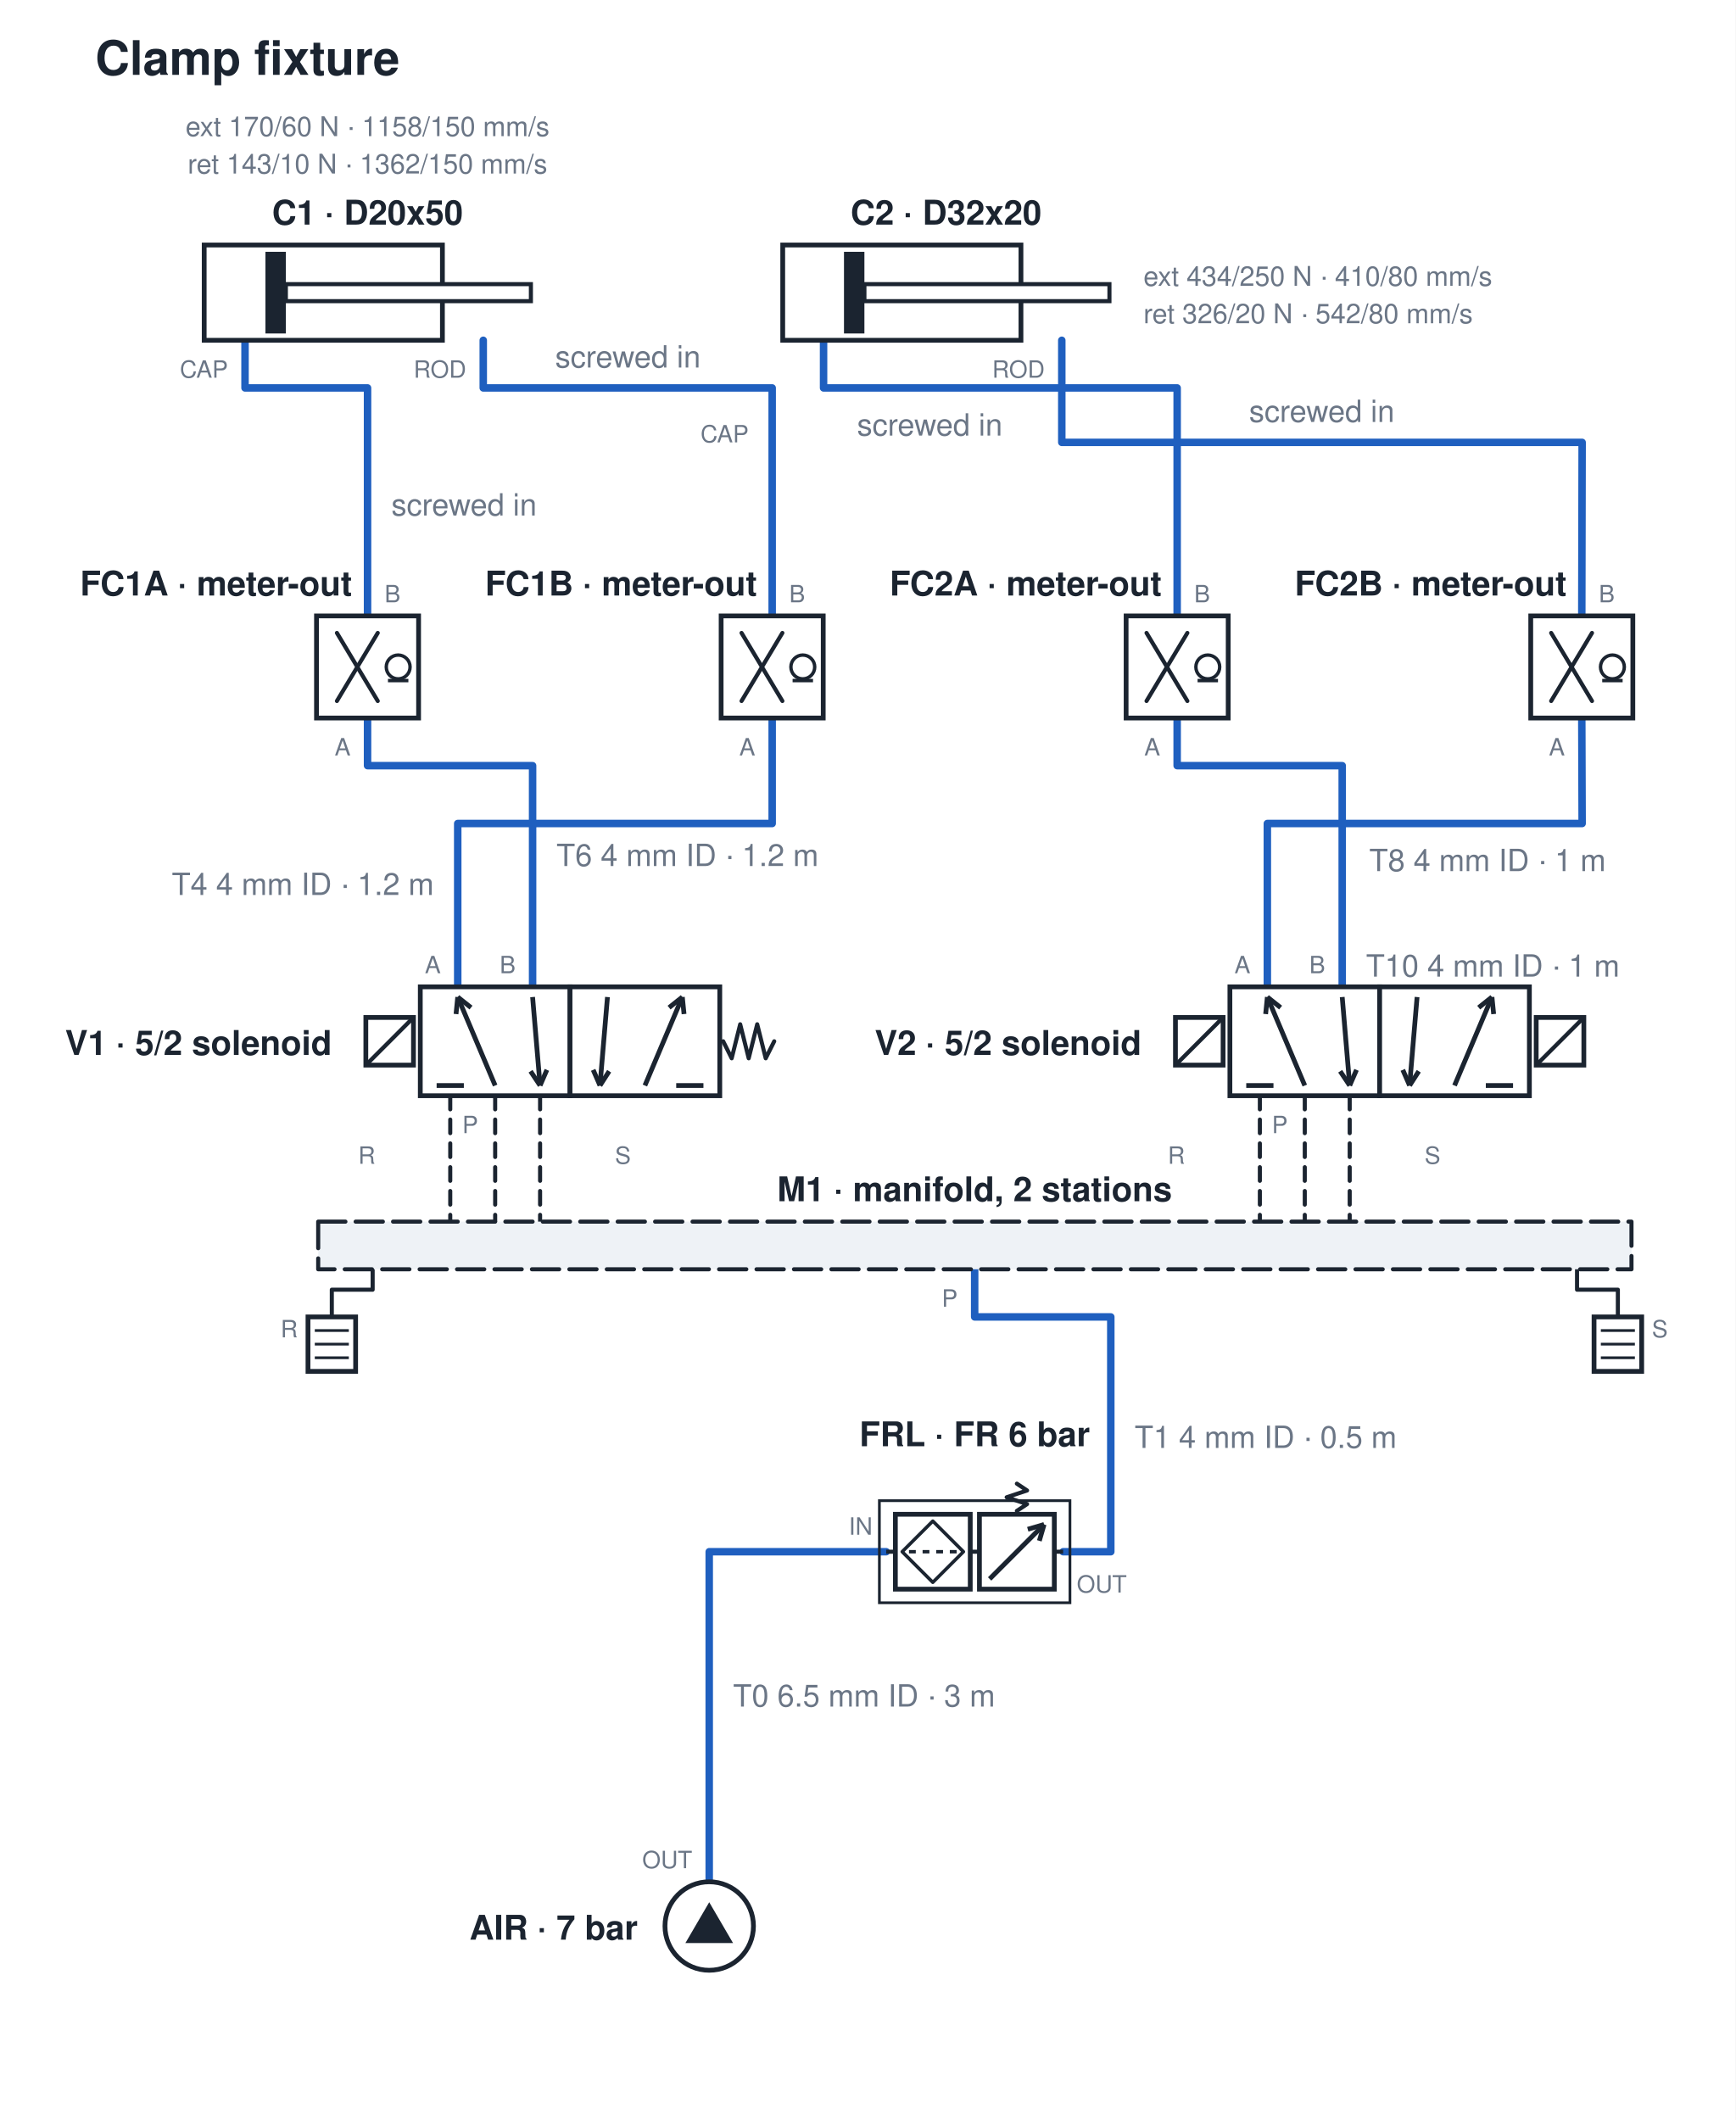
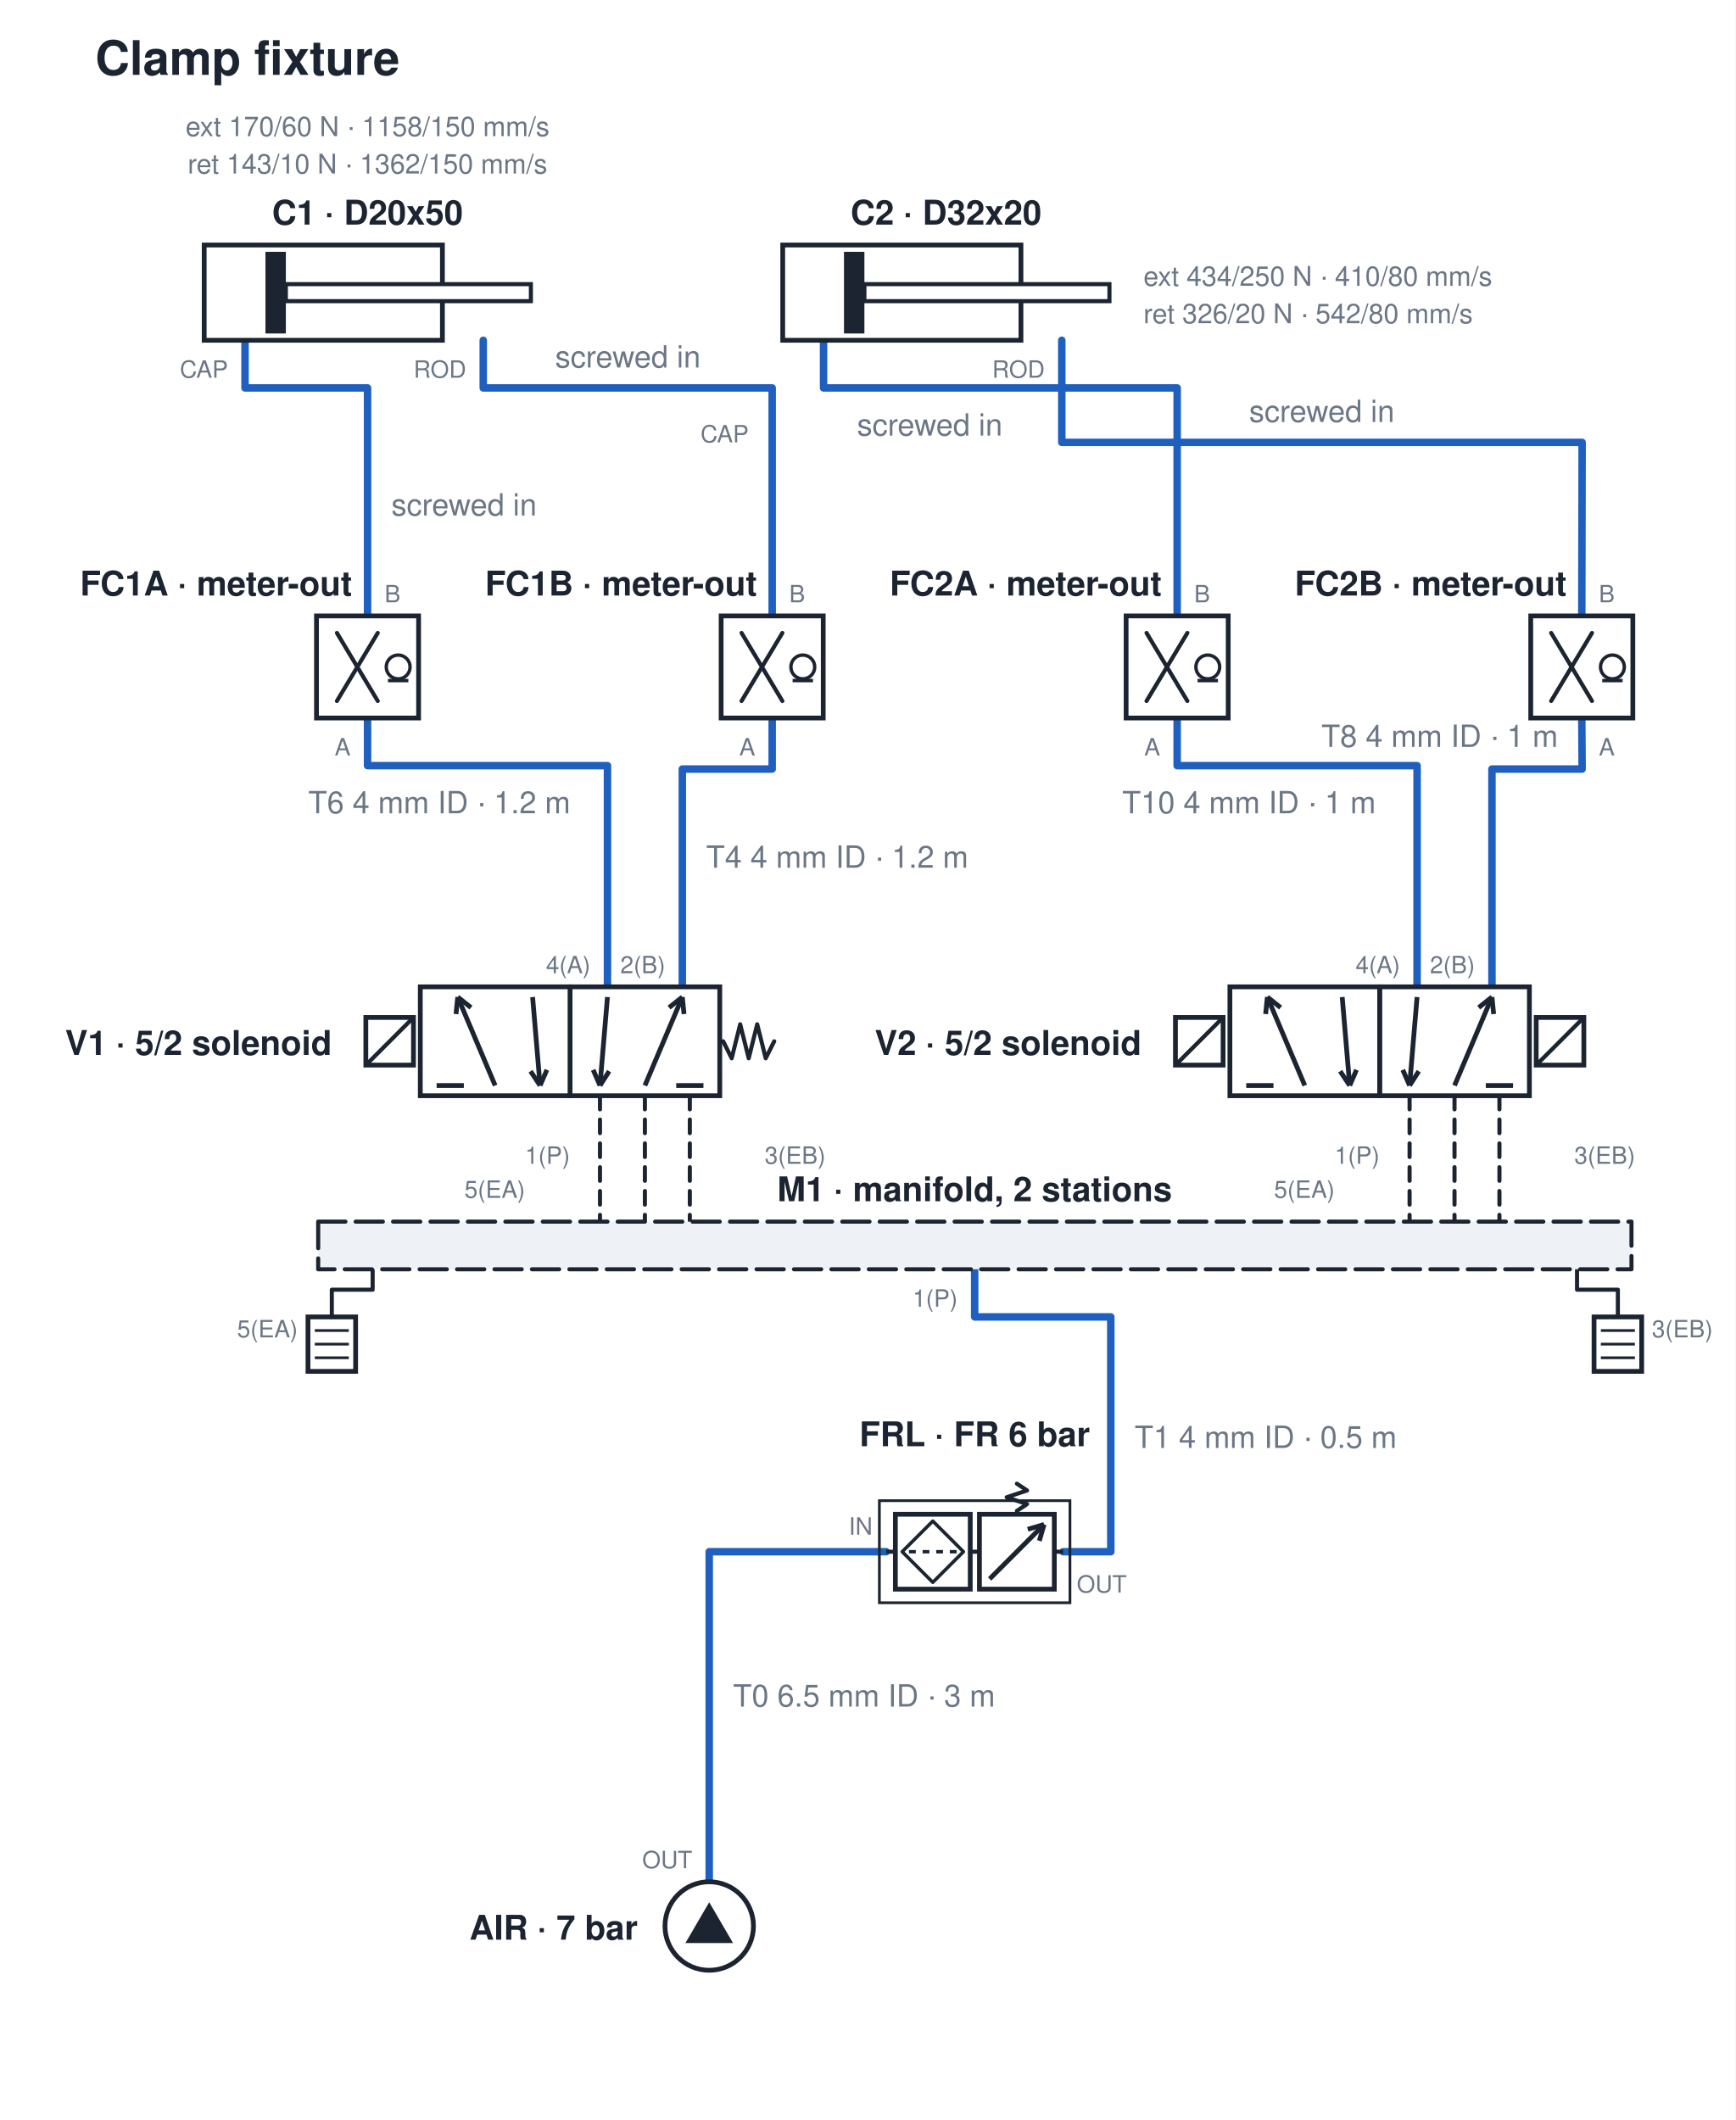
<svg xmlns="http://www.w3.org/2000/svg" width="510" height="623" viewBox="0 0 510 623" font-family="IBM Plex Sans, Helvetica, Arial, sans-serif" class="harness">
  <rect width="100%" height="100%" fill="#ffffff" />
  <g class="title">
    <text x="28.0" y="22.0" font-size="14" fill="#1b2430" font-weight="700">Clamp fixture</text>
  </g>
  <g class="tube" data-kind="tube" data-id="T0">
    <polyline class="tube" points="208.4,553.0 208.4,539.0 208.4,456.0 260.4,456.0" fill="none" stroke="#1f5fbf" stroke-width="2.2" stroke-linejoin="round" stroke-linecap="round" />
    <rect class="halo" x="213.4" y="492.5" width="86.3" height="13.0" rx="2" fill="#ffffff" fill-opacity="0.9" stroke="none" />
    <text class="label" x="215.4" y="501.5" font-size="9" fill="#6b7686" text-anchor="start">T0  6.5 mm ID · 3 m</text>
  </g>
  <g class="tube" data-kind="tube" data-id="T1">
    <polyline class="tube" points="312.4,456.0 326.4,456.0 326.4,387.0 286.4,387.0 286.4,373.0" fill="none" stroke="#1f5fbf" stroke-width="2.2" stroke-linejoin="round" stroke-linecap="round" />
    <rect class="halo" x="331.4" y="416.5" width="86.3" height="13.0" rx="2" fill="#ffffff" fill-opacity="0.9" stroke="none" />
    <text class="label" x="333.4" y="425.5" font-size="9" fill="#6b7686" text-anchor="start">T1  4 mm ID · 0.5 m</text>
  </g>
  <g class="tube" data-kind="tube" data-id="T4">
-     <polyline class="tube" points="134.5,290.0 134.5,276.0 134.5,242.0 226.9,242.0 226.9,211.0" fill="none" stroke="#1f5fbf" stroke-width="2.2" stroke-linejoin="round" stroke-linecap="round" />
-     <rect class="halo" x="43.2" y="254.0" width="86.3" height="13.0" rx="2" fill="#ffffff" fill-opacity="0.9" stroke="none" />
-     <text class="label" x="127.5" y="263.0" font-size="9" fill="#6b7686" text-anchor="end">T4  4 mm ID · 1.2 m</text>
+     <polyline class="tube" points="200.5,290.0 200.5,276.0 200.5,226.0 226.9,226.0 226.9,211.0" fill="none" stroke="#1f5fbf" stroke-width="2.2" stroke-linejoin="round" stroke-linecap="round" />
+     <rect class="halo" x="205.5" y="246.0" width="86.3" height="13.0" rx="2" fill="#ffffff" fill-opacity="0.9" stroke="none" />
+     <text class="label" x="207.5" y="255.0" font-size="9" fill="#6b7686" text-anchor="start">T4  4 mm ID · 1.2 m</text>
  </g>
  <g class="tube" data-kind="tube" data-id="J5">
    <polyline class="tube" points="226.9,181.0 226.9,114.0 142.0,114.0 142.0,100.0" fill="none" stroke="#1f5fbf" stroke-width="2.2" stroke-linejoin="round" stroke-linecap="round" />
    <rect class="halo" x="159.6" y="99.0" width="49.8" height="13.0" rx="2" fill="#ffffff" fill-opacity="0.9" stroke="none" />
    <text class="label" x="184.5" y="108.0" font-size="9" fill="#6b7686" text-anchor="middle">screwed in</text>
  </g>
  <g class="tube" data-kind="tube" data-id="T6">
-     <polyline class="tube" points="156.5,290.0 156.5,276.0 156.5,225.0 108.0,225.0 108.0,211.0" fill="none" stroke="#1f5fbf" stroke-width="2.2" stroke-linejoin="round" stroke-linecap="round" />
-     <rect class="halo" x="161.5" y="245.5" width="86.3" height="13.0" rx="2" fill="#ffffff" fill-opacity="0.9" stroke="none" />
-     <text class="label" x="163.5" y="254.5" font-size="9" fill="#6b7686" text-anchor="start">T6  4 mm ID · 1.2 m</text>
+     <polyline class="tube" points="178.5,290.0 178.5,276.0 178.5,225.0 108.0,225.0 108.0,211.0" fill="none" stroke="#1f5fbf" stroke-width="2.2" stroke-linejoin="round" stroke-linecap="round" />
+     <rect class="halo" x="86.0" y="230.0" width="86.3" height="13.0" rx="2" fill="#ffffff" fill-opacity="0.9" stroke="none" />
+     <text class="label" x="129.1" y="239.0" font-size="9" fill="#6b7686" text-anchor="middle">T6  4 mm ID · 1.2 m</text>
  </g>
  <g class="tube" data-kind="tube" data-id="J7">
    <polyline class="tube" points="108.0,181.0 108.0,114.0 72.0,114.0 72.0,100.0" fill="none" stroke="#1f5fbf" stroke-width="2.2" stroke-linejoin="round" stroke-linecap="round" />
    <rect class="halo" x="113.0" y="142.5" width="49.8" height="13.0" rx="2" fill="#ffffff" fill-opacity="0.9" stroke="none" />
    <text class="label" x="115.0" y="151.5" font-size="9" fill="#6b7686" text-anchor="start">screwed in</text>
  </g>
  <g class="tube" data-kind="tube" data-id="T8">
-     <polyline class="tube" points="372.4,290.0 372.4,276.0 372.4,242.0 464.9,242.0 464.8,211.0" fill="none" stroke="#1f5fbf" stroke-width="2.2" stroke-linejoin="round" stroke-linecap="round" />
-     <rect class="halo" x="398.0" y="247.0" width="78.2" height="13.0" rx="2" fill="#ffffff" fill-opacity="0.9" stroke="none" />
-     <text class="label" x="437.1" y="256.0" font-size="9" fill="#6b7686" text-anchor="middle">T8  4 mm ID · 1 m</text>
+     <polyline class="tube" points="438.4,290.0 438.4,276.0 438.4,226.0 464.9,226.0 464.8,211.0" fill="none" stroke="#1f5fbf" stroke-width="2.2" stroke-linejoin="round" stroke-linecap="round" />
+     <rect class="halo" x="381.7" y="210.5" width="78.2" height="13.0" rx="2" fill="#ffffff" fill-opacity="0.9" stroke="none" />
+     <text class="label" x="457.8" y="219.5" font-size="9" fill="#6b7686" text-anchor="end">T8  4 mm ID · 1 m</text>
  </g>
  <g class="tube" data-kind="tube" data-id="J9">
    <polyline class="tube" points="464.8,181.0 464.9,130.0 312.0,130.0 312.0,100.0" fill="none" stroke="#1f5fbf" stroke-width="2.2" stroke-linejoin="round" stroke-linecap="round" />
    <rect class="halo" x="363.5" y="115.0" width="49.8" height="13.0" rx="2" fill="#ffffff" fill-opacity="0.9" stroke="none" />
    <text class="label" x="388.4" y="124.0" font-size="9" fill="#6b7686" text-anchor="middle">screwed in</text>
  </g>
  <g class="tube" data-kind="tube" data-id="T10">
-     <polyline class="tube" points="394.4,290.0 394.4,276.0 394.4,225.0 345.9,225.0 345.9,211.0" fill="none" stroke="#1f5fbf" stroke-width="2.2" stroke-linejoin="round" stroke-linecap="round" />
-     <rect class="halo" x="399.4" y="278.0" width="83.6" height="13.0" rx="2" fill="#ffffff" fill-opacity="0.9" stroke="none" />
-     <text class="label" x="401.4" y="287.0" font-size="9" fill="#6b7686" text-anchor="start">T10  4 mm ID · 1 m</text>
+     <polyline class="tube" points="416.4,290.0 416.4,276.0 416.4,225.0 345.9,225.0 345.9,211.0" fill="none" stroke="#1f5fbf" stroke-width="2.2" stroke-linejoin="round" stroke-linecap="round" />
+     <rect class="halo" x="325.3" y="230.0" width="83.6" height="13.0" rx="2" fill="#ffffff" fill-opacity="0.9" stroke="none" />
+     <text class="label" x="367.0" y="239.0" font-size="9" fill="#6b7686" text-anchor="middle">T10  4 mm ID · 1 m</text>
  </g>
  <g class="tube" data-kind="tube" data-id="J11">
    <polyline class="tube" points="345.9,181.0 345.9,114.0 242.0,114.0 242.0,100.0" fill="none" stroke="#1f5fbf" stroke-width="2.2" stroke-linejoin="round" stroke-linecap="round" />
    <rect class="halo" x="248.3" y="119.0" width="49.8" height="13.0" rx="2" fill="#ffffff" fill-opacity="0.9" stroke="none" />
    <text class="label" x="273.2" y="128.0" font-size="9" fill="#6b7686" text-anchor="middle">screwed in</text>
  </g>
  <g class="component" data-kind="component" data-id="M1">
-     <polyline class="sym" points="145.5,322.0 145.5,359.0" fill="none" stroke="#1b2430" stroke-width="1.2" stroke-dasharray="4 3" stroke-linejoin="round" stroke-linecap="round" />
-     <polyline class="sym" points="132.3,322.0 132.3,359.0" fill="none" stroke="#1b2430" stroke-width="1.2" stroke-dasharray="4 3" stroke-linejoin="round" stroke-linecap="round" />
-     <polyline class="sym" points="158.7,322.0 158.7,359.0" fill="none" stroke="#1b2430" stroke-width="1.2" stroke-dasharray="4 3" stroke-linejoin="round" stroke-linecap="round" />
-     <polyline class="sym" points="383.4,322.0 383.4,359.0" fill="none" stroke="#1b2430" stroke-width="1.2" stroke-dasharray="4 3" stroke-linejoin="round" stroke-linecap="round" />
-     <polyline class="sym" points="370.2,322.0 370.2,359.0" fill="none" stroke="#1b2430" stroke-width="1.2" stroke-dasharray="4 3" stroke-linejoin="round" stroke-linecap="round" />
-     <polyline class="sym" points="396.6,322.0 396.6,359.0" fill="none" stroke="#1b2430" stroke-width="1.2" stroke-dasharray="4 3" stroke-linejoin="round" stroke-linecap="round" />
-   </g>
-   <g class="component" data-kind="component" data-id="S_M1_R">
+     <polyline class="sym" points="189.5,322.0 189.5,359.0" fill="none" stroke="#1b2430" stroke-width="1.2" stroke-dasharray="4 3" stroke-linejoin="round" stroke-linecap="round" />
+     <polyline class="sym" points="202.7,322.0 202.7,359.0" fill="none" stroke="#1b2430" stroke-width="1.2" stroke-dasharray="4 3" stroke-linejoin="round" stroke-linecap="round" />
+     <polyline class="sym" points="176.3,322.0 176.3,359.0" fill="none" stroke="#1b2430" stroke-width="1.2" stroke-dasharray="4 3" stroke-linejoin="round" stroke-linecap="round" />
+     <polyline class="sym" points="427.4,322.0 427.4,359.0" fill="none" stroke="#1b2430" stroke-width="1.2" stroke-dasharray="4 3" stroke-linejoin="round" stroke-linecap="round" />
+     <polyline class="sym" points="440.6,322.0 440.6,359.0" fill="none" stroke="#1b2430" stroke-width="1.2" stroke-dasharray="4 3" stroke-linejoin="round" stroke-linecap="round" />
+     <polyline class="sym" points="414.2,322.0 414.2,359.0" fill="none" stroke="#1b2430" stroke-width="1.2" stroke-dasharray="4 3" stroke-linejoin="round" stroke-linecap="round" />
+   </g>
+   <g class="component" data-kind="component" data-id="S_M1_3">
+     <polyline class="sym" points="463.4,373.0 463.4,379.0 475.4,379.0 475.4,387.0" fill="none" stroke="#1b2430" stroke-width="1.2" stroke-linejoin="round" stroke-linecap="round" />
+   </g>
+   <g class="component" data-kind="component" data-id="S_M1_5">
    <polyline class="sym" points="109.5,373.0 109.5,379.0 97.5,379.0 97.5,387.0" fill="none" stroke="#1b2430" stroke-width="1.2" stroke-linejoin="round" stroke-linecap="round" />
-   </g>
-   <g class="component" data-kind="component" data-id="S_M1_S">
-     <polyline class="sym" points="463.4,373.0 463.4,379.0 475.4,379.0 475.4,387.0" fill="none" stroke="#1b2430" stroke-width="1.2" stroke-linejoin="round" stroke-linecap="round" />
  </g>
  <g class="component" data-kind="component" data-id="AIR">
    <circle class="sym" cx="208.4" cy="566.0" r="13.0" fill="#ffffff" stroke="#1b2430" stroke-width="1.4" />
    <polygon class="sym" points="201.4,571.0 215.4,571.0 208.4,559.0" fill="#1b2430" stroke="none" stroke-width="0" stroke-linejoin="round" stroke-linecap="round" />
    <rect class="halo" x="135.7" y="560.2" width="53.7" height="14.0" rx="2" fill="#ffffff" fill-opacity="0.9" stroke="none" />
    <text class="label" x="187.4" y="570.0" font-size="10" fill="#1b2430" text-anchor="end" font-weight="700">AIR · 7 bar</text>
    <text class="port" x="203.4" y="549.0" font-size="7" fill="#6b7686" text-anchor="end">OUT</text>
  </g>
  <g class="component" data-kind="component" data-id="FRL">
    <rect class="sym" x="258.4" y="441.0" width="56.0" height="30.0" rx="0" fill="none" stroke="#1b2430" stroke-width="0.8" />
    <rect class="sym" x="263.1" y="445.0" width="22.0" height="22.0" rx="0" fill="#ffffff" stroke="#1b2430" stroke-width="1.4" />
    <polygon class="sym" points="274.1,447.0 283.1,456.0 274.1,465.0 265.1,456.0" fill="none" stroke="#1b2430" stroke-width="1" stroke-linejoin="round" stroke-linecap="round" />
    <line class="sym" x1="267.1" y1="456.0" x2="281.1" y2="456.0" stroke="#1b2430" stroke-width="1" stroke-dasharray="2 2" />
    <line class="sym" x1="285.1" y1="456.0" x2="287.8" y2="456.0" stroke="#1b2430" stroke-width="1.2" />
    <rect class="sym" x="287.8" y="445.0" width="22.0" height="22.0" rx="0" fill="#ffffff" stroke="#1b2430" stroke-width="1.4" />
    <line class="sym" x1="290.8" y1="464.0" x2="306.8" y2="448.0" stroke="#1b2430" stroke-width="1.4" />
    <line class="sym" x1="306.8" y1="448.0" x2="302.0" y2="449.4" stroke="#1b2430" stroke-width="1.4" />
    <line class="sym" x1="306.8" y1="448.0" x2="305.4" y2="452.8" stroke="#1b2430" stroke-width="1.4" />
    <polyline class="sym" points="298.8,444.0 301.8,442.0 295.8,440.0 301.8,438.0 298.8,436.0" fill="none" stroke="#1b2430" stroke-width="1.2" stroke-linejoin="round" stroke-linecap="round" />
    <line class="sym" x1="260.4" y1="456.0" x2="263.1" y2="456.0" stroke="#1b2430" stroke-width="1.2" />
    <line class="sym" x1="309.8" y1="456.0" x2="312.4" y2="456.0" stroke="#1b2430" stroke-width="1.2" />
    <rect class="halo" x="251.8" y="415.2" width="69.2" height="14.0" rx="2" fill="#ffffff" fill-opacity="0.9" stroke="none" />
    <text class="label" x="286.4" y="425.0" font-size="10" fill="#1b2430" text-anchor="middle" font-weight="700">FRL · FR 6 bar</text>
    <text class="port" x="256.4" y="451.0" font-size="7" fill="#6b7686" text-anchor="end">IN</text>
    <text class="port" x="316.4" y="468.0" font-size="7" fill="#6b7686" text-anchor="start">OUT</text>
  </g>
  <g class="component" data-kind="component" data-id="M1">
    <rect class="sym" x="93.5" y="359.0" width="385.9" height="14.0" rx="0" fill="#eef2f6" stroke="none" stroke-width="0" />
    <polygon class="sym" points="93.5,359.0 479.4,359.0 479.4,373.0 93.5,373.0" fill="none" stroke="#1b2430" stroke-width="1.2" stroke-dasharray="8 3" stroke-linejoin="round" stroke-linecap="round" />
    <rect class="halo" x="226.5" y="343.2" width="119.9" height="14.0" rx="2" fill="#ffffff" fill-opacity="0.9" stroke="none" />
    <text class="label" x="286.4" y="353.0" font-size="10" fill="#1b2430" text-anchor="middle" font-weight="700">M1 · manifold, 2 stations</text>
-     <text class="port" x="281.4" y="384.0" font-size="7" fill="#6b7686" text-anchor="end">P</text>
-     <text class="port" x="87.5" y="393.0" font-size="7" fill="#6b7686" text-anchor="end">R</text>
-     <text class="port" x="485.4" y="393.0" font-size="7" fill="#6b7686" text-anchor="start">S</text>
+     <text class="port" x="281.4" y="384.0" font-size="7" fill="#6b7686" text-anchor="end">1(P)</text>
+     <text class="port" x="87.5" y="393.0" font-size="7" fill="#6b7686" text-anchor="end">5(EA)</text>
+     <text class="port" x="485.4" y="393.0" font-size="7" fill="#6b7686" text-anchor="start">3(EB)</text>
  </g>
  <g class="component" data-kind="component" data-id="V1">
+     <rect class="sym" x="167.5" y="290.0" width="44.0" height="32.0" rx="0" fill="#ffffff" stroke="#1b2430" stroke-width="1.4" />
+     <line class="sym" x1="189.5" y1="319.0" x2="200.5" y2="293.0" stroke="#1b2430" stroke-width="1.4" />
+     <line class="sym" x1="200.5" y1="293.0" x2="196.6" y2="296.1" stroke="#1b2430" stroke-width="1.4" />
+     <line class="sym" x1="200.5" y1="293.0" x2="201.0" y2="298.0" stroke="#1b2430" stroke-width="1.4" />
+     <line class="sym" x1="178.5" y1="293.0" x2="176.3" y2="319.0" stroke="#1b2430" stroke-width="1.4" />
+     <line class="sym" x1="176.3" y1="319.0" x2="179.0" y2="314.8" stroke="#1b2430" stroke-width="1.4" />
+     <line class="sym" x1="176.3" y1="319.0" x2="174.3" y2="314.4" stroke="#1b2430" stroke-width="1.4" />
+     <line class="sym" x1="198.7" y1="319.0" x2="206.7" y2="319.0" stroke="#1b2430" stroke-width="1.4" />
    <rect class="sym" x="123.5" y="290.0" width="44.0" height="32.0" rx="0" fill="#ffffff" stroke="#1b2430" stroke-width="1.4" />
    <line class="sym" x1="145.5" y1="319.0" x2="134.5" y2="293.0" stroke="#1b2430" stroke-width="1.4" />
    <line class="sym" x1="134.5" y1="293.0" x2="134.0" y2="298.0" stroke="#1b2430" stroke-width="1.4" />
    <line class="sym" x1="134.5" y1="293.0" x2="138.4" y2="296.1" stroke="#1b2430" stroke-width="1.4" />
    <line class="sym" x1="156.5" y1="293.0" x2="158.7" y2="319.0" stroke="#1b2430" stroke-width="1.4" />
    <line class="sym" x1="158.7" y1="319.0" x2="160.7" y2="314.4" stroke="#1b2430" stroke-width="1.4" />
    <line class="sym" x1="158.7" y1="319.0" x2="155.9" y2="314.8" stroke="#1b2430" stroke-width="1.4" />
    <line class="sym" x1="128.3" y1="319.0" x2="136.3" y2="319.0" stroke="#1b2430" stroke-width="1.4" />
-     <rect class="sym" x="167.5" y="290.0" width="44.0" height="32.0" rx="0" fill="#ffffff" stroke="#1b2430" stroke-width="1.4" />
-     <line class="sym" x1="189.5" y1="319.0" x2="200.5" y2="293.0" stroke="#1b2430" stroke-width="1.4" />
-     <line class="sym" x1="200.5" y1="293.0" x2="196.6" y2="296.1" stroke="#1b2430" stroke-width="1.4" />
-     <line class="sym" x1="200.5" y1="293.0" x2="201.0" y2="298.0" stroke="#1b2430" stroke-width="1.4" />
-     <line class="sym" x1="178.5" y1="293.0" x2="176.3" y2="319.0" stroke="#1b2430" stroke-width="1.4" />
-     <line class="sym" x1="176.3" y1="319.0" x2="179.0" y2="314.8" stroke="#1b2430" stroke-width="1.4" />
-     <line class="sym" x1="176.3" y1="319.0" x2="174.3" y2="314.4" stroke="#1b2430" stroke-width="1.4" />
-     <line class="sym" x1="198.7" y1="319.0" x2="206.7" y2="319.0" stroke="#1b2430" stroke-width="1.4" />
    <rect class="sym" x="107.5" y="299.0" width="14.0" height="14.0" rx="0" fill="#ffffff" stroke="#1b2430" stroke-width="1.4" />
    <line class="sym" x1="107.5" y1="313.0" x2="121.5" y2="299.0" stroke="#1b2430" stroke-width="1.2" />
    <polyline class="sym" points="212.5,306.0 215.0,311.0 217.5,301.0 220.0,311.0 222.5,301.0 225.0,311.0 227.5,306.0" fill="none" stroke="#1b2430" stroke-width="1.2" stroke-linejoin="round" stroke-linecap="round" />
    <rect class="halo" x="16.0" y="300.2" width="83.5" height="14.0" rx="2" fill="#ffffff" fill-opacity="0.9" stroke="none" />
    <text class="label" x="97.5" y="310.0" font-size="10" fill="#1b2430" text-anchor="end" font-weight="700">V1 · 5/2 solenoid</text>
-     <text class="port" x="140.5" y="333.0" font-size="7" fill="#6b7686" text-anchor="end">P</text>
-     <text class="port" x="129.5" y="286.0" font-size="7" fill="#6b7686" text-anchor="end">A</text>
-     <text class="port" x="151.5" y="286.0" font-size="7" fill="#6b7686" text-anchor="end">B</text>
-     <text class="port" x="110.3" y="342.0" font-size="7" fill="#6b7686" text-anchor="end">R</text>
-     <text class="port" x="180.7" y="342.0" font-size="7" fill="#6b7686" text-anchor="start">S</text>
+     <text class="port" x="167.5" y="342.0" font-size="7" fill="#6b7686" text-anchor="end">1(P)</text>
+     <text class="port" x="173.5" y="286.0" font-size="7" fill="#6b7686" text-anchor="end">4(A)</text>
+     <text class="port" x="195.5" y="286.0" font-size="7" fill="#6b7686" text-anchor="end">2(B)</text>
+     <text class="port" x="154.3" y="352.0" font-size="7" fill="#6b7686" text-anchor="end">5(EA)</text>
+     <text class="port" x="224.7" y="342.0" font-size="7" fill="#6b7686" text-anchor="start">3(EB)</text>
  </g>
  <g class="component" data-kind="component" data-id="V2">
+     <rect class="sym" x="405.4" y="290.0" width="44.0" height="32.0" rx="0" fill="#ffffff" stroke="#1b2430" stroke-width="1.4" />
+     <line class="sym" x1="427.4" y1="319.0" x2="438.4" y2="293.0" stroke="#1b2430" stroke-width="1.4" />
+     <line class="sym" x1="438.4" y1="293.0" x2="434.5" y2="296.1" stroke="#1b2430" stroke-width="1.4" />
+     <line class="sym" x1="438.4" y1="293.0" x2="438.9" y2="298.0" stroke="#1b2430" stroke-width="1.4" />
+     <line class="sym" x1="416.4" y1="293.0" x2="414.2" y2="319.0" stroke="#1b2430" stroke-width="1.4" />
+     <line class="sym" x1="414.2" y1="319.0" x2="416.9" y2="314.8" stroke="#1b2430" stroke-width="1.4" />
+     <line class="sym" x1="414.2" y1="319.0" x2="412.2" y2="314.4" stroke="#1b2430" stroke-width="1.4" />
+     <line class="sym" x1="436.6" y1="319.0" x2="444.6" y2="319.0" stroke="#1b2430" stroke-width="1.4" />
    <rect class="sym" x="361.4" y="290.0" width="44.0" height="32.0" rx="0" fill="#ffffff" stroke="#1b2430" stroke-width="1.4" />
    <line class="sym" x1="383.4" y1="319.0" x2="372.4" y2="293.0" stroke="#1b2430" stroke-width="1.4" />
    <line class="sym" x1="372.4" y1="293.0" x2="371.9" y2="298.0" stroke="#1b2430" stroke-width="1.4" />
    <line class="sym" x1="372.4" y1="293.0" x2="376.3" y2="296.1" stroke="#1b2430" stroke-width="1.4" />
    <line class="sym" x1="394.4" y1="293.0" x2="396.6" y2="319.0" stroke="#1b2430" stroke-width="1.4" />
    <line class="sym" x1="396.6" y1="319.0" x2="398.6" y2="314.4" stroke="#1b2430" stroke-width="1.4" />
    <line class="sym" x1="396.6" y1="319.0" x2="393.8" y2="314.8" stroke="#1b2430" stroke-width="1.4" />
    <line class="sym" x1="366.2" y1="319.0" x2="374.2" y2="319.0" stroke="#1b2430" stroke-width="1.4" />
-     <rect class="sym" x="405.4" y="290.0" width="44.0" height="32.0" rx="0" fill="#ffffff" stroke="#1b2430" stroke-width="1.4" />
-     <line class="sym" x1="427.4" y1="319.0" x2="438.4" y2="293.0" stroke="#1b2430" stroke-width="1.4" />
-     <line class="sym" x1="438.4" y1="293.0" x2="434.5" y2="296.1" stroke="#1b2430" stroke-width="1.4" />
-     <line class="sym" x1="438.4" y1="293.0" x2="438.9" y2="298.0" stroke="#1b2430" stroke-width="1.4" />
-     <line class="sym" x1="416.4" y1="293.0" x2="414.2" y2="319.0" stroke="#1b2430" stroke-width="1.4" />
-     <line class="sym" x1="414.2" y1="319.0" x2="416.9" y2="314.8" stroke="#1b2430" stroke-width="1.4" />
-     <line class="sym" x1="414.2" y1="319.0" x2="412.2" y2="314.4" stroke="#1b2430" stroke-width="1.4" />
-     <line class="sym" x1="436.6" y1="319.0" x2="444.6" y2="319.0" stroke="#1b2430" stroke-width="1.4" />
    <rect class="sym" x="345.4" y="299.0" width="14.0" height="14.0" rx="0" fill="#ffffff" stroke="#1b2430" stroke-width="1.4" />
    <line class="sym" x1="345.4" y1="313.0" x2="359.4" y2="299.0" stroke="#1b2430" stroke-width="1.2" />
    <rect class="sym" x="451.4" y="299.0" width="14.0" height="14.0" rx="0" fill="#ffffff" stroke="#1b2430" stroke-width="1.4" />
    <line class="sym" x1="451.4" y1="313.0" x2="465.4" y2="299.0" stroke="#1b2430" stroke-width="1.2" />
    <rect class="halo" x="253.9" y="300.2" width="83.5" height="14.0" rx="2" fill="#ffffff" fill-opacity="0.9" stroke="none" />
    <text class="label" x="335.4" y="310.0" font-size="10" fill="#1b2430" text-anchor="end" font-weight="700">V2 · 5/2 solenoid</text>
-     <text class="port" x="378.4" y="333.0" font-size="7" fill="#6b7686" text-anchor="end">P</text>
-     <text class="port" x="367.4" y="286.0" font-size="7" fill="#6b7686" text-anchor="end">A</text>
-     <text class="port" x="389.4" y="286.0" font-size="7" fill="#6b7686" text-anchor="end">B</text>
-     <text class="port" x="348.2" y="342.0" font-size="7" fill="#6b7686" text-anchor="end">R</text>
-     <text class="port" x="418.6" y="342.0" font-size="7" fill="#6b7686" text-anchor="start">S</text>
+     <text class="port" x="405.4" y="342.0" font-size="7" fill="#6b7686" text-anchor="end">1(P)</text>
+     <text class="port" x="411.4" y="286.0" font-size="7" fill="#6b7686" text-anchor="end">4(A)</text>
+     <text class="port" x="433.4" y="286.0" font-size="7" fill="#6b7686" text-anchor="end">2(B)</text>
+     <text class="port" x="392.2" y="352.0" font-size="7" fill="#6b7686" text-anchor="end">5(EA)</text>
+     <text class="port" x="462.6" y="342.0" font-size="7" fill="#6b7686" text-anchor="start">3(EB)</text>
  </g>
  <g class="component" data-kind="component" data-id="C1">
    <rect class="sym" x="60.0" y="72.0" width="70.0" height="28.0" rx="0" fill="#ffffff" stroke="#1b2430" stroke-width="1.4" />
    <rect class="sym" x="78.0" y="74.0" width="6.0" height="24.0" rx="0" fill="#1b2430" stroke="none" stroke-width="0" />
    <rect class="sym" x="84.0" y="83.5" width="72.0" height="5.0" rx="0" fill="#ffffff" stroke="#1b2430" stroke-width="1.2" />
    <rect class="halo" x="77.1" y="56.2" width="61.8" height="14.0" rx="2" fill="#ffffff" fill-opacity="0.9" stroke="none" />
    <text class="label" x="108.0" y="66.0" font-size="10" fill="#1b2430" text-anchor="middle" font-weight="700">C1 · D20x50</text>
    <rect class="halo" x="47.8" y="31.8" width="120.3" height="12.0" rx="2" fill="#ffffff" fill-opacity="0.9" stroke="none" />
    <text class="sub" x="108.0" y="40.0" font-size="8" fill="#6b7686" text-anchor="middle">ext 170/60 N · 1158/150 mm/s</text>
    <rect class="halo" x="48.4" y="42.8" width="119.1" height="12.0" rx="2" fill="#ffffff" fill-opacity="0.9" stroke="none" />
    <text class="sub" x="108.0" y="51.0" font-size="8" fill="#6b7686" text-anchor="middle">ret 143/10 N · 1362/150 mm/s</text>
    <text class="port" x="67.0" y="111.0" font-size="7" fill="#6b7686" text-anchor="end">CAP</text>
    <text class="port" x="137.0" y="111.0" font-size="7" fill="#6b7686" text-anchor="end">ROD</text>
  </g>
  <g class="component" data-kind="component" data-id="C2">
    <rect class="sym" x="230.0" y="72.0" width="70.0" height="28.0" rx="0" fill="#ffffff" stroke="#1b2430" stroke-width="1.4" />
    <rect class="sym" x="248.0" y="74.0" width="6.0" height="24.0" rx="0" fill="#1b2430" stroke="none" stroke-width="0" />
    <rect class="sym" x="254.0" y="83.5" width="72.0" height="5.0" rx="0" fill="#ffffff" stroke="#1b2430" stroke-width="1.2" />
    <rect class="halo" x="247.1" y="56.2" width="61.8" height="14.0" rx="2" fill="#ffffff" fill-opacity="0.9" stroke="none" />
    <text class="label" x="278.0" y="66.0" font-size="10" fill="#1b2430" text-anchor="middle" font-weight="700">C2 · D32x20</text>
    <rect class="halo" x="334.0" y="75.8" width="115.5" height="12.0" rx="2" fill="#ffffff" fill-opacity="0.9" stroke="none" />
    <text class="sub" x="336.0" y="84.0" font-size="8" fill="#6b7686" text-anchor="start">ext 434/250 N · 410/80 mm/s</text>
    <rect class="halo" x="334.0" y="86.8" width="109.5" height="12.0" rx="2" fill="#ffffff" fill-opacity="0.9" stroke="none" />
    <text class="sub" x="336.0" y="95.0" font-size="8" fill="#6b7686" text-anchor="start">ret 326/20 N · 542/80 mm/s</text>
    <text class="port" x="220.0" y="130.0" font-size="7" fill="#6b7686" text-anchor="end">CAP</text>
    <text class="port" x="307.0" y="111.0" font-size="7" fill="#6b7686" text-anchor="end">ROD</text>
  </g>
  <g class="component" data-kind="component" data-id="FC1A">
    <rect class="sym" x="93.0" y="181.0" width="30.0" height="30.0" rx="0" fill="#ffffff" stroke="#1b2430" stroke-width="1.4" />
    <polyline class="sym" points="99.0,186.0 105.0,196.0 99.0,206.0" fill="none" stroke="#1b2430" stroke-width="1.2" stroke-linejoin="round" stroke-linecap="round" />
    <polyline class="sym" points="111.0,186.0 105.0,196.0 111.0,206.0" fill="none" stroke="#1b2430" stroke-width="1.2" stroke-linejoin="round" stroke-linecap="round" />
    <circle class="sym" cx="117.0" cy="196.0" r="3.5" fill="none" stroke="#1b2430" stroke-width="1" />
    <line class="sym" x1="114.0" y1="200.0" x2="120.0" y2="200.0" stroke="#1b2430" stroke-width="1" />
    <rect class="halo" x="21.0" y="165.2" width="85.0" height="14.0" rx="2" fill="#ffffff" fill-opacity="0.9" stroke="none" />
    <text class="label" x="63.5" y="175.0" font-size="10" fill="#1b2430" text-anchor="middle" font-weight="700">FC1A · meter-out</text>
    <text class="port" x="103.0" y="222.0" font-size="7" fill="#6b7686" text-anchor="end">A</text>
    <text class="port" x="113.0" y="177.0" font-size="7" fill="#6b7686" text-anchor="start">B</text>
  </g>
  <g class="component" data-kind="component" data-id="FC1B">
    <rect class="sym" x="211.9" y="181.0" width="30.0" height="30.0" rx="0" fill="#ffffff" stroke="#1b2430" stroke-width="1.4" />
    <polyline class="sym" points="217.9,186.0 223.9,196.0 217.9,206.0" fill="none" stroke="#1b2430" stroke-width="1.2" stroke-linejoin="round" stroke-linecap="round" />
    <polyline class="sym" points="229.9,186.0 223.9,196.0 229.9,206.0" fill="none" stroke="#1b2430" stroke-width="1.2" stroke-linejoin="round" stroke-linecap="round" />
    <circle class="sym" cx="235.9" cy="196.0" r="3.5" fill="none" stroke="#1b2430" stroke-width="1" />
    <line class="sym" x1="232.9" y1="200.0" x2="238.9" y2="200.0" stroke="#1b2430" stroke-width="1" />
    <rect class="halo" x="140.1" y="165.2" width="84.9" height="14.0" rx="2" fill="#ffffff" fill-opacity="0.9" stroke="none" />
    <text class="label" x="182.5" y="175.0" font-size="10" fill="#1b2430" text-anchor="middle" font-weight="700">FC1B · meter-out</text>
    <text class="port" x="221.9" y="222.0" font-size="7" fill="#6b7686" text-anchor="end">A</text>
    <text class="port" x="231.9" y="177.0" font-size="7" fill="#6b7686" text-anchor="start">B</text>
  </g>
  <g class="component" data-kind="component" data-id="FC2A">
    <rect class="sym" x="330.9" y="181.0" width="30.0" height="30.0" rx="0" fill="#ffffff" stroke="#1b2430" stroke-width="1.4" />
    <polyline class="sym" points="336.9,186.0 342.9,196.0 336.9,206.0" fill="none" stroke="#1b2430" stroke-width="1.2" stroke-linejoin="round" stroke-linecap="round" />
    <polyline class="sym" points="348.9,186.0 342.9,196.0 348.9,206.0" fill="none" stroke="#1b2430" stroke-width="1.2" stroke-linejoin="round" stroke-linecap="round" />
    <circle class="sym" cx="354.9" cy="196.0" r="3.5" fill="none" stroke="#1b2430" stroke-width="1" />
    <line class="sym" x1="351.9" y1="200.0" x2="357.9" y2="200.0" stroke="#1b2430" stroke-width="1" />
    <rect class="halo" x="258.9" y="165.2" width="85.0" height="14.0" rx="2" fill="#ffffff" fill-opacity="0.9" stroke="none" />
    <text class="label" x="301.4" y="175.0" font-size="10" fill="#1b2430" text-anchor="middle" font-weight="700">FC2A · meter-out</text>
    <text class="port" x="340.9" y="222.0" font-size="7" fill="#6b7686" text-anchor="end">A</text>
    <text class="port" x="350.9" y="177.0" font-size="7" fill="#6b7686" text-anchor="start">B</text>
  </g>
  <g class="component" data-kind="component" data-id="FC2B">
    <rect class="sym" x="449.8" y="181.0" width="30.0" height="30.0" rx="0" fill="#ffffff" stroke="#1b2430" stroke-width="1.4" />
    <polyline class="sym" points="455.8,186.0 461.8,196.0 455.8,206.0" fill="none" stroke="#1b2430" stroke-width="1.2" stroke-linejoin="round" stroke-linecap="round" />
    <polyline class="sym" points="467.8,186.0 461.8,196.0 467.8,206.0" fill="none" stroke="#1b2430" stroke-width="1.2" stroke-linejoin="round" stroke-linecap="round" />
    <circle class="sym" cx="473.8" cy="196.0" r="3.5" fill="none" stroke="#1b2430" stroke-width="1" />
    <line class="sym" x1="470.8" y1="200.0" x2="476.8" y2="200.0" stroke="#1b2430" stroke-width="1" />
    <rect class="halo" x="377.9" y="165.2" width="84.9" height="14.0" rx="2" fill="#ffffff" fill-opacity="0.9" stroke="none" />
    <text class="label" x="420.4" y="175.0" font-size="10" fill="#1b2430" text-anchor="middle" font-weight="700">FC2B · meter-out</text>
-     <text class="port" x="459.8" y="222.0" font-size="7" fill="#6b7686" text-anchor="end">A</text>
+     <text class="port" x="469.8" y="222.0" font-size="7" fill="#6b7686" text-anchor="start">A</text>
    <text class="port" x="469.8" y="177.0" font-size="7" fill="#6b7686" text-anchor="start">B</text>
  </g>
-   <g class="component" data-kind="component" data-id="S_M1_R">
+   <g class="component" data-kind="component" data-id="S_M1_3">
+     <rect class="sym" x="468.4" y="387.0" width="14.0" height="16.0" rx="0" fill="#ffffff" stroke="#1b2430" stroke-width="1.4" />
+     <line class="sym" x1="470.4" y1="391.0" x2="480.4" y2="391.0" stroke="#1b2430" stroke-width="0.8" />
+     <line class="sym" x1="470.4" y1="395.0" x2="480.4" y2="395.0" stroke="#1b2430" stroke-width="0.8" />
+     <line class="sym" x1="470.4" y1="399.0" x2="480.4" y2="399.0" stroke="#1b2430" stroke-width="0.8" />
+   </g>
+   <g class="component" data-kind="component" data-id="S_M1_5">
    <rect class="sym" x="90.5" y="387.0" width="14.0" height="16.0" rx="0" fill="#ffffff" stroke="#1b2430" stroke-width="1.4" />
    <line class="sym" x1="92.5" y1="391.0" x2="102.5" y2="391.0" stroke="#1b2430" stroke-width="0.8" />
    <line class="sym" x1="92.5" y1="395.0" x2="102.5" y2="395.0" stroke="#1b2430" stroke-width="0.8" />
    <line class="sym" x1="92.5" y1="399.0" x2="102.5" y2="399.0" stroke="#1b2430" stroke-width="0.8" />
  </g>
-   <g class="component" data-kind="component" data-id="S_M1_S">
-     <rect class="sym" x="468.4" y="387.0" width="14.0" height="16.0" rx="0" fill="#ffffff" stroke="#1b2430" stroke-width="1.4" />
-     <line class="sym" x1="470.4" y1="391.0" x2="480.4" y2="391.0" stroke="#1b2430" stroke-width="0.8" />
-     <line class="sym" x1="470.4" y1="395.0" x2="480.4" y2="395.0" stroke="#1b2430" stroke-width="0.8" />
-     <line class="sym" x1="470.4" y1="399.0" x2="480.4" y2="399.0" stroke="#1b2430" stroke-width="0.8" />
-   </g>
</svg>
